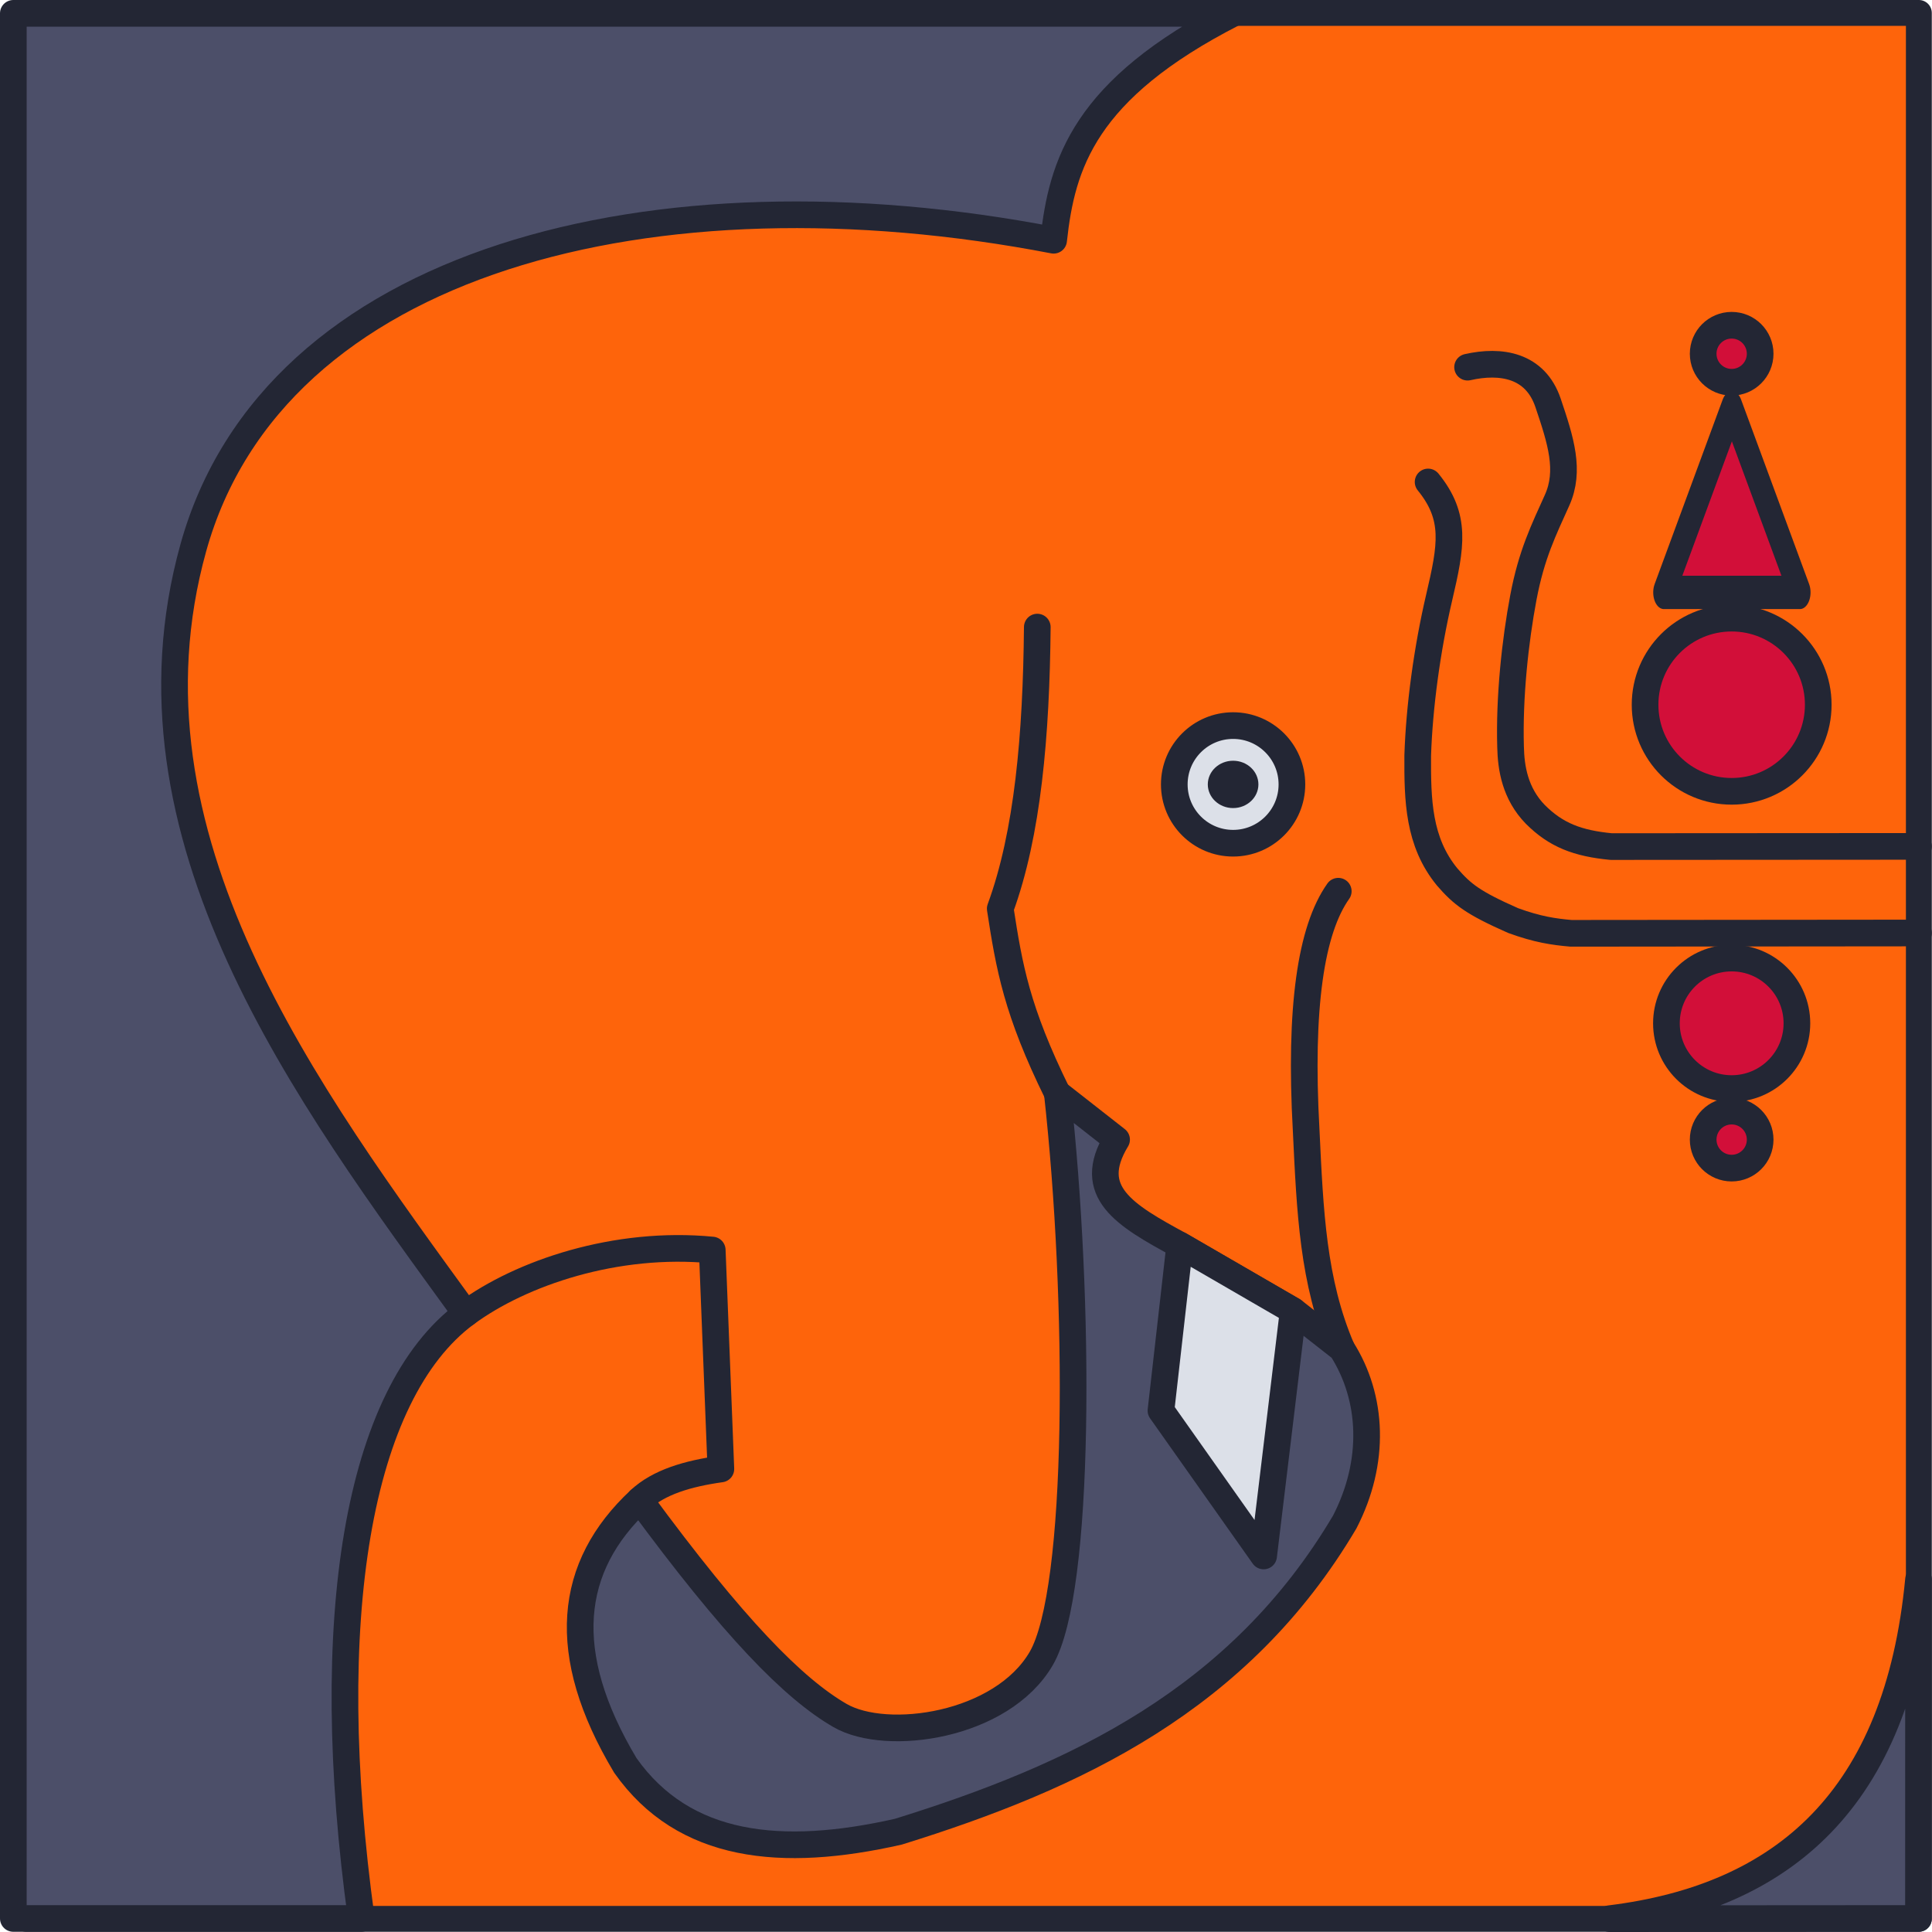
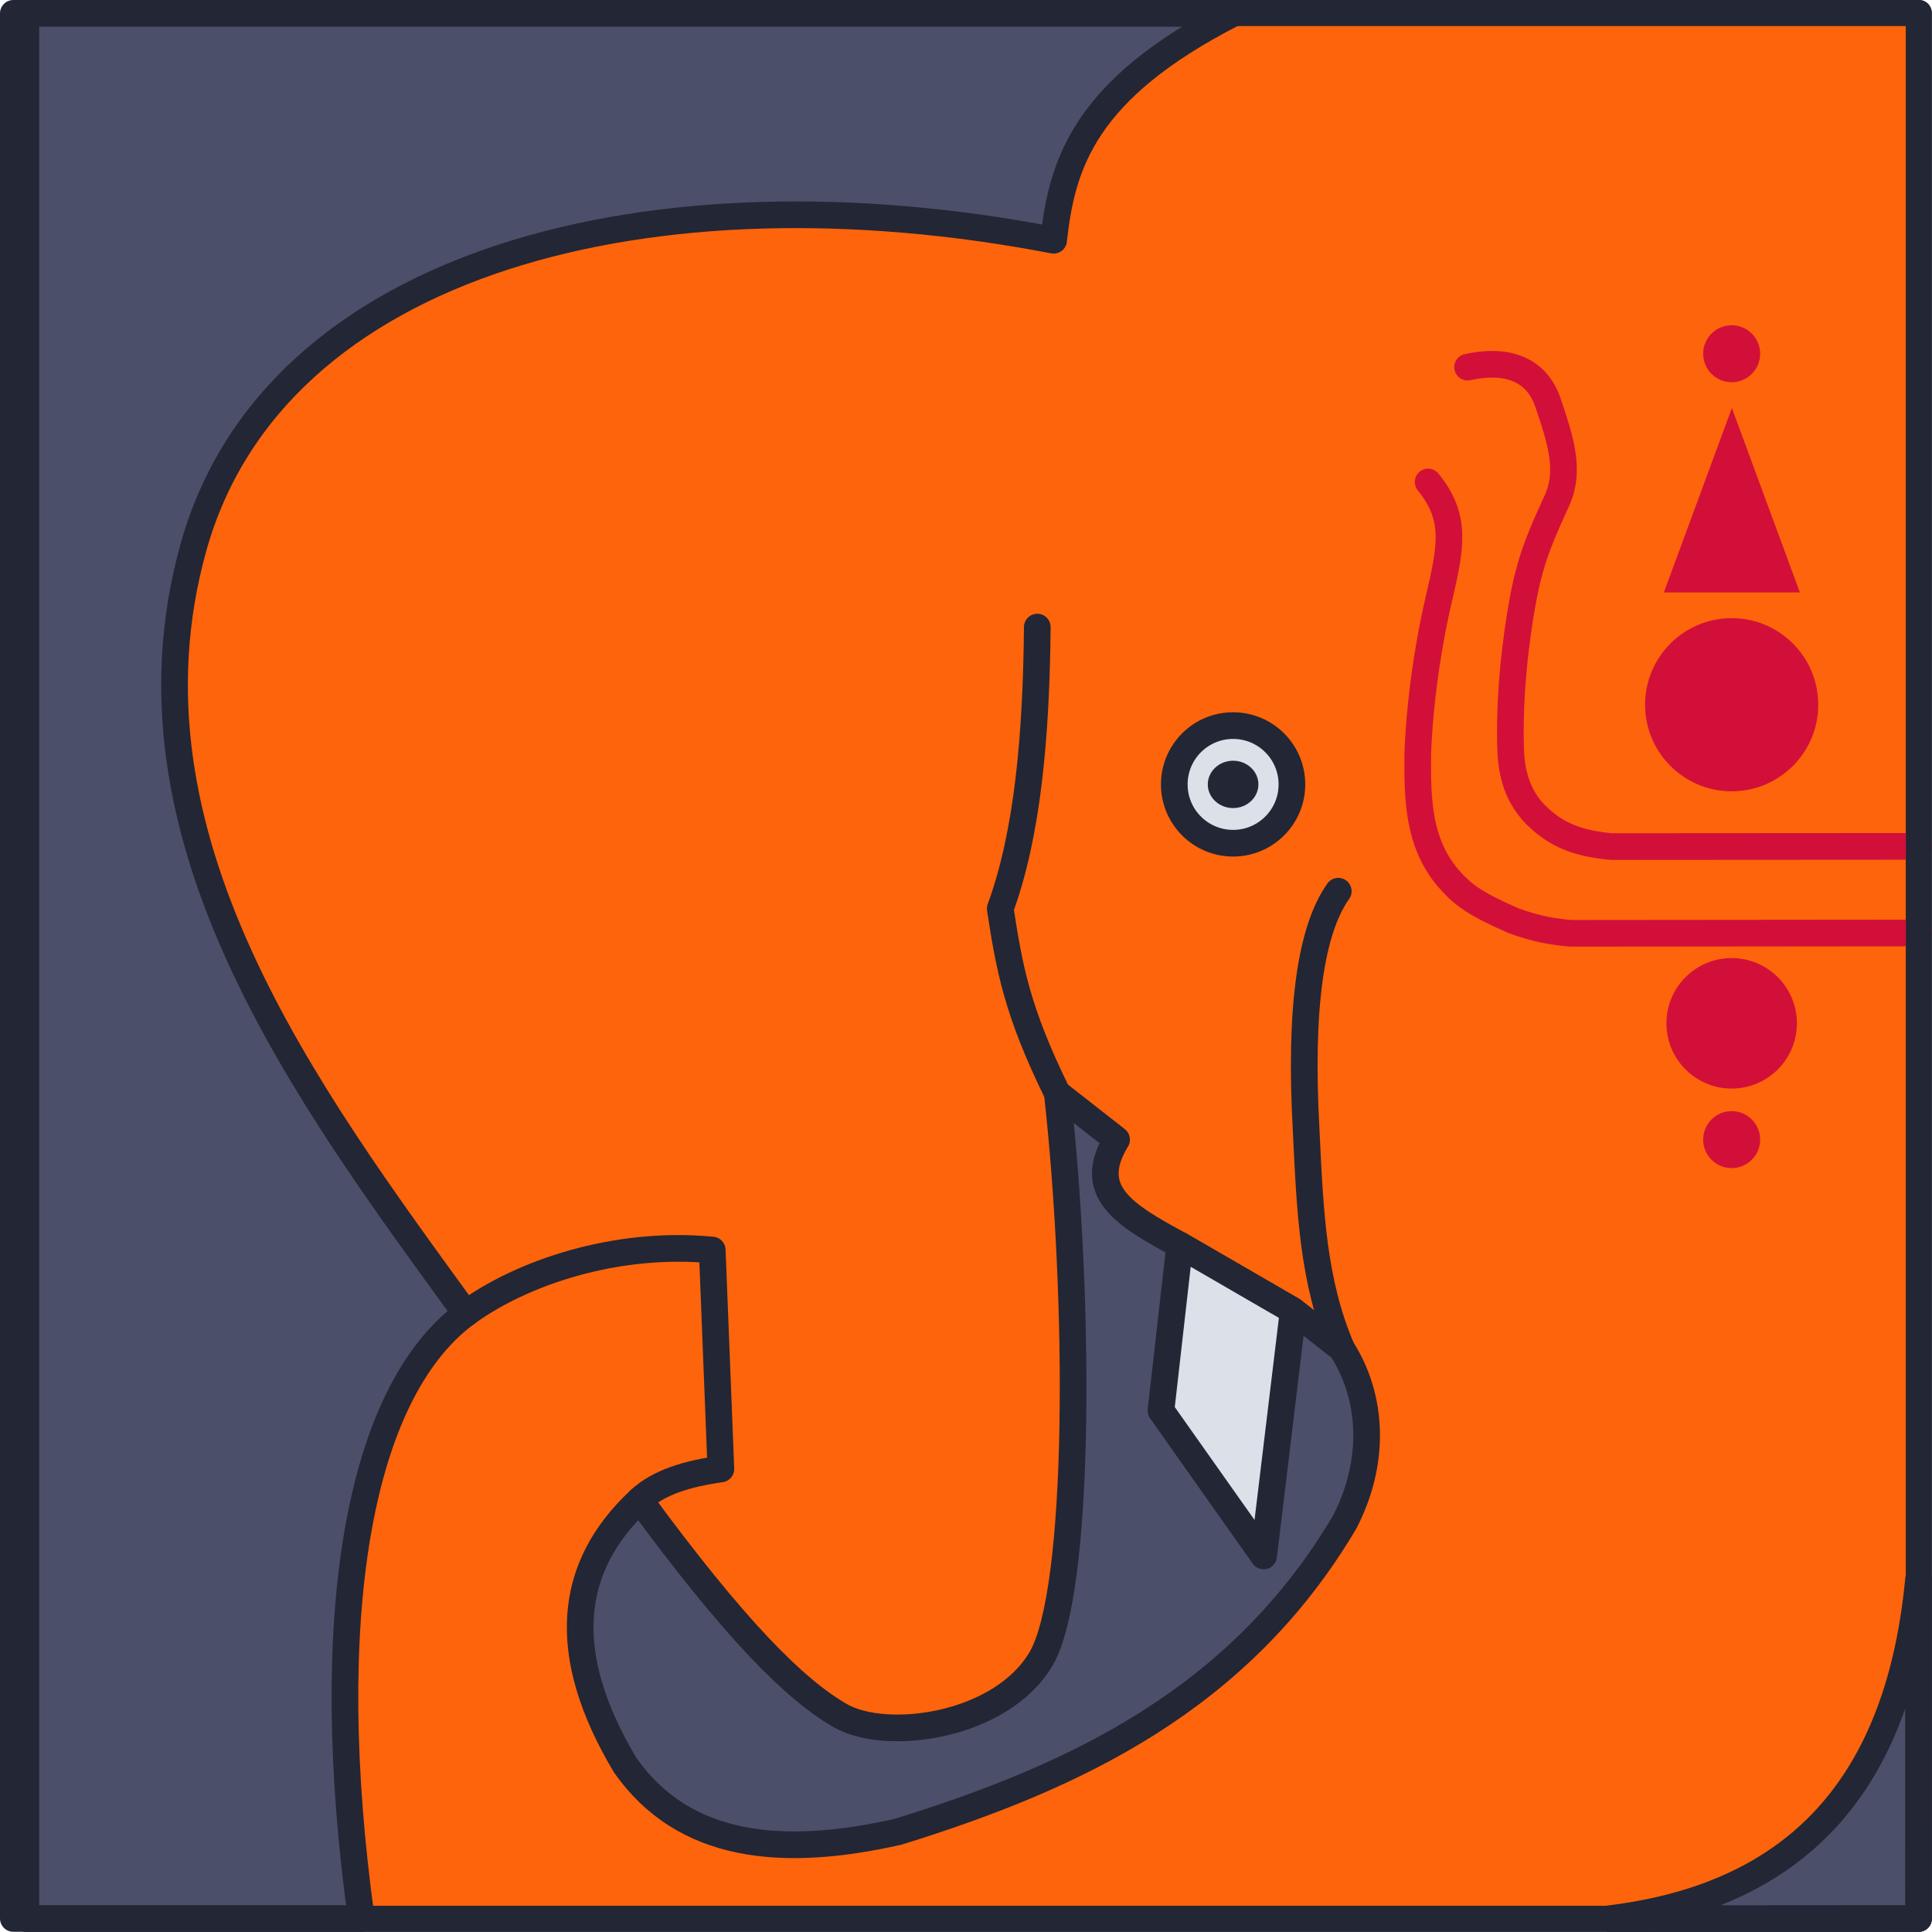
<svg xmlns="http://www.w3.org/2000/svg" version="1.1" id="svg1" width="2511.916" height="2512.093" viewBox="0 0 2511.916 2512.093">
  <defs id="defs1">
    <linearGradient id="swatch41">
      <stop style="stop-color:#ff0000;stop-opacity:1;" offset="0" id="stop41" />
    </linearGradient>
  </defs>
  <g id="layer1" style="display:inline" transform="translate(-419.7201,-857.188)">
    <path style="display:inline;fill:#fe640b;fill-opacity:1;fill-rule:nonzero;stroke:#232634;stroke-width:33.657;stroke-linecap:round;stroke-linejoin:round;stroke-dasharray:none;stroke-opacity:1" d="M 453.882,874.017 H 2914.723 V 3352.191 H 453.882 Z" id="path48" />
    <path style="display:inline;fill:none;fill-opacity:1;fill-rule:nonzero;stroke:#232634;stroke-width:34.667;stroke-linecap:round;stroke-linejoin:round;stroke-dasharray:none;stroke-opacity:1" d="m 1794.489,2278.584 c -52.802,-107.301 -62.519,-163.938 -74.198,-239.906 35.81,-97.511 46.867,-225.76 48.176,-366.113" id="path53" />
    <path style="display:inline;fill:none;fill-opacity:1;fill-rule:nonzero;stroke:#232634;stroke-width:34.667;stroke-linecap:round;stroke-linejoin:round;stroke-dasharray:none;stroke-opacity:1" d="m 2164.271,2610.907 c -37.433,-87.344 -41.171,-178.201 -46.229,-284.581 -8.83,-159.14 6.133,-260.031 41.764,-310.325" id="path51" />
    <circle style="display:inline;fill:#dce0e8;fill-opacity:1;stroke:#232634;stroke-width:34.667;stroke-dasharray:none;stroke-opacity:1" id="path7" cx="2023.068" cy="1877.115" r="76.472" />
-     <path style="display:inline;fill:#d20f39;fill-opacity:1;stroke:#232634;stroke-width:32.542;stroke-linejoin:round;stroke-dasharray:none;stroke-opacity:1" id="path11" d="m 2601.338,1468.927 -103.872,0 -103.872,0 51.936,-89.956 51.936,-89.956 51.936,89.956 z" transform="matrix(0.8513625,0,0,1.332954,545.3598,-330.5369)" />
-     <circle style="display:inline;fill:#d20f39;fill-opacity:1;stroke:#232634;stroke-width:34.667;stroke-dasharray:none;stroke-opacity:1" id="path8" cx="2671.323" cy="1773.521" r="112.584" />
-     <circle style="display:inline;fill:#d20f39;fill-opacity:1;stroke:#232634;stroke-width:34.667;stroke-dasharray:none;stroke-opacity:1" id="path9" cx="2671.323" cy="2187.757" r="84.834" />
-     <circle style="display:inline;fill:#d20f39;fill-opacity:1;stroke:#232634;stroke-width:34.667;stroke-dasharray:none;stroke-opacity:1" id="path10" cx="2671.323" cy="2338.972" r="37.055" />
-     <circle style="display:inline;fill:#d20f39;fill-opacity:1;stroke:#232634;stroke-width:34.667;stroke-dasharray:none;stroke-opacity:1" id="path10-3" cx="2671.323" cy="1317.145" r="37.055" />
-     <path style="display:inline;fill:none;stroke:#232634;stroke-width:34.667;stroke-linecap:round;stroke-linejoin:round;stroke-dasharray:none;stroke-opacity:1" d="m 2327.951,1334.603 c 43.381,-9.827 88.006,-2.705 104.617,46.393 16.612,49.099 29.051,88.042 11.772,126.572 -17.279,38.53 -33.177,70.038 -43.851,126.572 -10.674,56.533 -18.529,129.712 -16.637,194.405 0.583,27.157 5.747,60.394 32.191,87.552 26.992,26.992 54.91,37.653 98.606,41.859 l 399.573,-0.251" id="path12" />
-     <path style="display:inline;fill:none;stroke:#232634;stroke-width:34.667;stroke-linecap:round;stroke-linejoin:round;stroke-dasharray:none;stroke-opacity:1" d="m 2276.623,1483.884 c 37.103,45.667 30.177,82.794 14.378,150.256 -15.799,67.462 -25.858,142.54 -27.9,205.685 -0.265,57.161 0.659,111.955 38.462,157.821 19.468,22.399 33.218,33.368 85.566,56.5 31.786,11.592 52.608,14.595 75.282,16.591 l 451.807,-0.414" id="path13" />
+     <path style="display:inline;fill:#d20f39;fill-opacity:1;stroke:none;stroke-width:32.542;stroke-linejoin:round;stroke-dasharray:none;stroke-opacity:1" id="path11" d="m 2601.338,1468.927 -103.872,0 -103.872,0 51.936,-89.956 51.936,-89.956 51.936,89.956 z" transform="matrix(0.8513625,0,0,1.332954,545.3598,-330.5369)" />
+     <circle style="display:inline;fill:#d20f39;fill-opacity:1;stroke:none;stroke-width:34.667;stroke-dasharray:none;stroke-opacity:1" id="path8" cx="2671.323" cy="1773.521" r="112.584" />
+     <circle style="display:inline;fill:#d20f39;fill-opacity:1;stroke:none;stroke-width:34.667;stroke-dasharray:none;stroke-opacity:1" id="path9" cx="2671.323" cy="2187.757" r="84.834" />
+     <circle style="display:inline;fill:#d20f39;fill-opacity:1;stroke:none;stroke-width:34.667;stroke-dasharray:none;stroke-opacity:1" id="path10" cx="2671.323" cy="2338.972" r="37.055" />
+     <circle style="display:inline;fill:#d20f39;fill-opacity:1;stroke:none;stroke-width:34.667;stroke-dasharray:none;stroke-opacity:1" id="path10-3" cx="2671.323" cy="1317.145" r="37.055" />
+     <path style="display:inline;fill:none;stroke:#d20f39;stroke-width:34.667;stroke-linecap:round;stroke-linejoin:round;stroke-dasharray:none;stroke-opacity:1" d="m 2327.951,1334.603 c 43.381,-9.827 88.006,-2.705 104.617,46.393 16.612,49.099 29.051,88.042 11.772,126.572 -17.279,38.53 -33.177,70.038 -43.851,126.572 -10.674,56.533 -18.529,129.712 -16.637,194.405 0.583,27.157 5.747,60.394 32.191,87.552 26.992,26.992 54.91,37.653 98.606,41.859 l 399.573,-0.251" id="path12" />
+     <path style="display:inline;fill:none;stroke:#d20f39;stroke-width:34.667;stroke-linecap:round;stroke-linejoin:round;stroke-dasharray:none;stroke-opacity:1" d="m 2276.623,1483.884 c 37.103,45.667 30.177,82.794 14.378,150.256 -15.799,67.462 -25.858,142.54 -27.9,205.685 -0.265,57.161 0.659,111.955 38.462,157.821 19.468,22.399 33.218,33.368 85.566,56.5 31.786,11.592 52.608,14.595 75.282,16.591 l 451.807,-0.414" id="path13" />
    <path style="fill:#4c4f69;fill-opacity:1;fill-rule:nonzero;stroke:#232634;stroke-width:34.667;stroke-linecap:round;stroke-linejoin:round;stroke-dasharray:none;stroke-opacity:1" d="M 437.053,874.521 H 2023.156 c -193.773,99.062 -222.695,195.952 -233.452,295.058 -519.217,-100.053 -1014.322,24.556 -1118.647,399.943 -104.325,375.387 147.053,709.983 354.392,995.63 -140.988,104.308 -189.57,398.25 -135.942,786.533 H 437.053 V 874.521" id="path54" />
    <path style="fill:#4c4f69;fill-opacity:1;fill-rule:nonzero;stroke:#232634;stroke-width:34.667;stroke-linecap:round;stroke-linejoin:round;stroke-dasharray:none;stroke-opacity:1" d="m 1251.547,2807.49 c -93.008,86.595 -105.918,199.465 -18.733,345.169 76.236,108.07 203.17,120.616 355.032,86.193 230.287,-71.489 443.731,-171.633 580.308,-402.558 40.366,-78.133 36.848,-161.602 -3.883,-225.388 l -63.08,-49.41 -147.488,-85.448 c -71.753,-38.913 -123.36,-69.116 -82.128,-137.076 l -77.085,-60.388 c 29.894,269.811 30.566,646.616 -20.838,734.993 -51.404,88.377 -201.103,109.227 -261.651,74.225 -60.548,-35.003 -137.939,-113.575 -260.453,-280.311 z" id="path55" />
    <path style="fill:#4c4f69;fill-opacity:1;fill-rule:nonzero;stroke:#232634;stroke-width:34.667;stroke-linecap:round;stroke-linejoin:round;stroke-dasharray:none;stroke-opacity:1" d="m 2914.302,2910.918 c -27.138,285.363 -175.683,413.308 -401.525,441.029 l 401.442,-0.261 z" id="path57" />
    <path style="fill:none;fill-opacity:0.431;fill-rule:nonzero;stroke:#232634;stroke-width:34.667;stroke-linecap:round;stroke-linejoin:round;stroke-dasharray:none;stroke-opacity:1" d="m 1025.449,2565.153 c 71.876,-53.001 195.339,-94.76 320.371,-82.615 l 11.224,284.698 c -43.221,6.047 -80.89,17.175 -105.496,40.254" id="path58" />
    <path style="display:inline;fill:#dce0e8;fill-opacity:1;fill-rule:nonzero;stroke:#232634;stroke-width:34.667;stroke-linecap:round;stroke-linejoin:round;stroke-dasharray:none;stroke-opacity:1" d="m 1953.702,2476.048 147.488,85.448 -38.438,318.832 -133.49,-188.968 24.439,-215.313" id="path56" />
    <ellipse style="fill:#232634;fill-opacity:1;fill-rule:nonzero;stroke:none;stroke-width:9.125;stroke-linecap:round;stroke-linejoin:round;stroke-dasharray:none;stroke-opacity:1" id="path59" cx="2023.068" cy="1877.115" rx="32.905" ry="30.774" />
+     <path style="display:inline;fill:none;fill-opacity:1;fill-rule:nonzero;stroke:#232634;stroke-width:33.657;stroke-linecap:round;stroke-linejoin:round;stroke-dasharray:none;stroke-opacity:1" d="M 453.882,874.017 H 2914.723 V 3352.191 H 453.882 Z" id="path1" />
  </g>
</svg>
